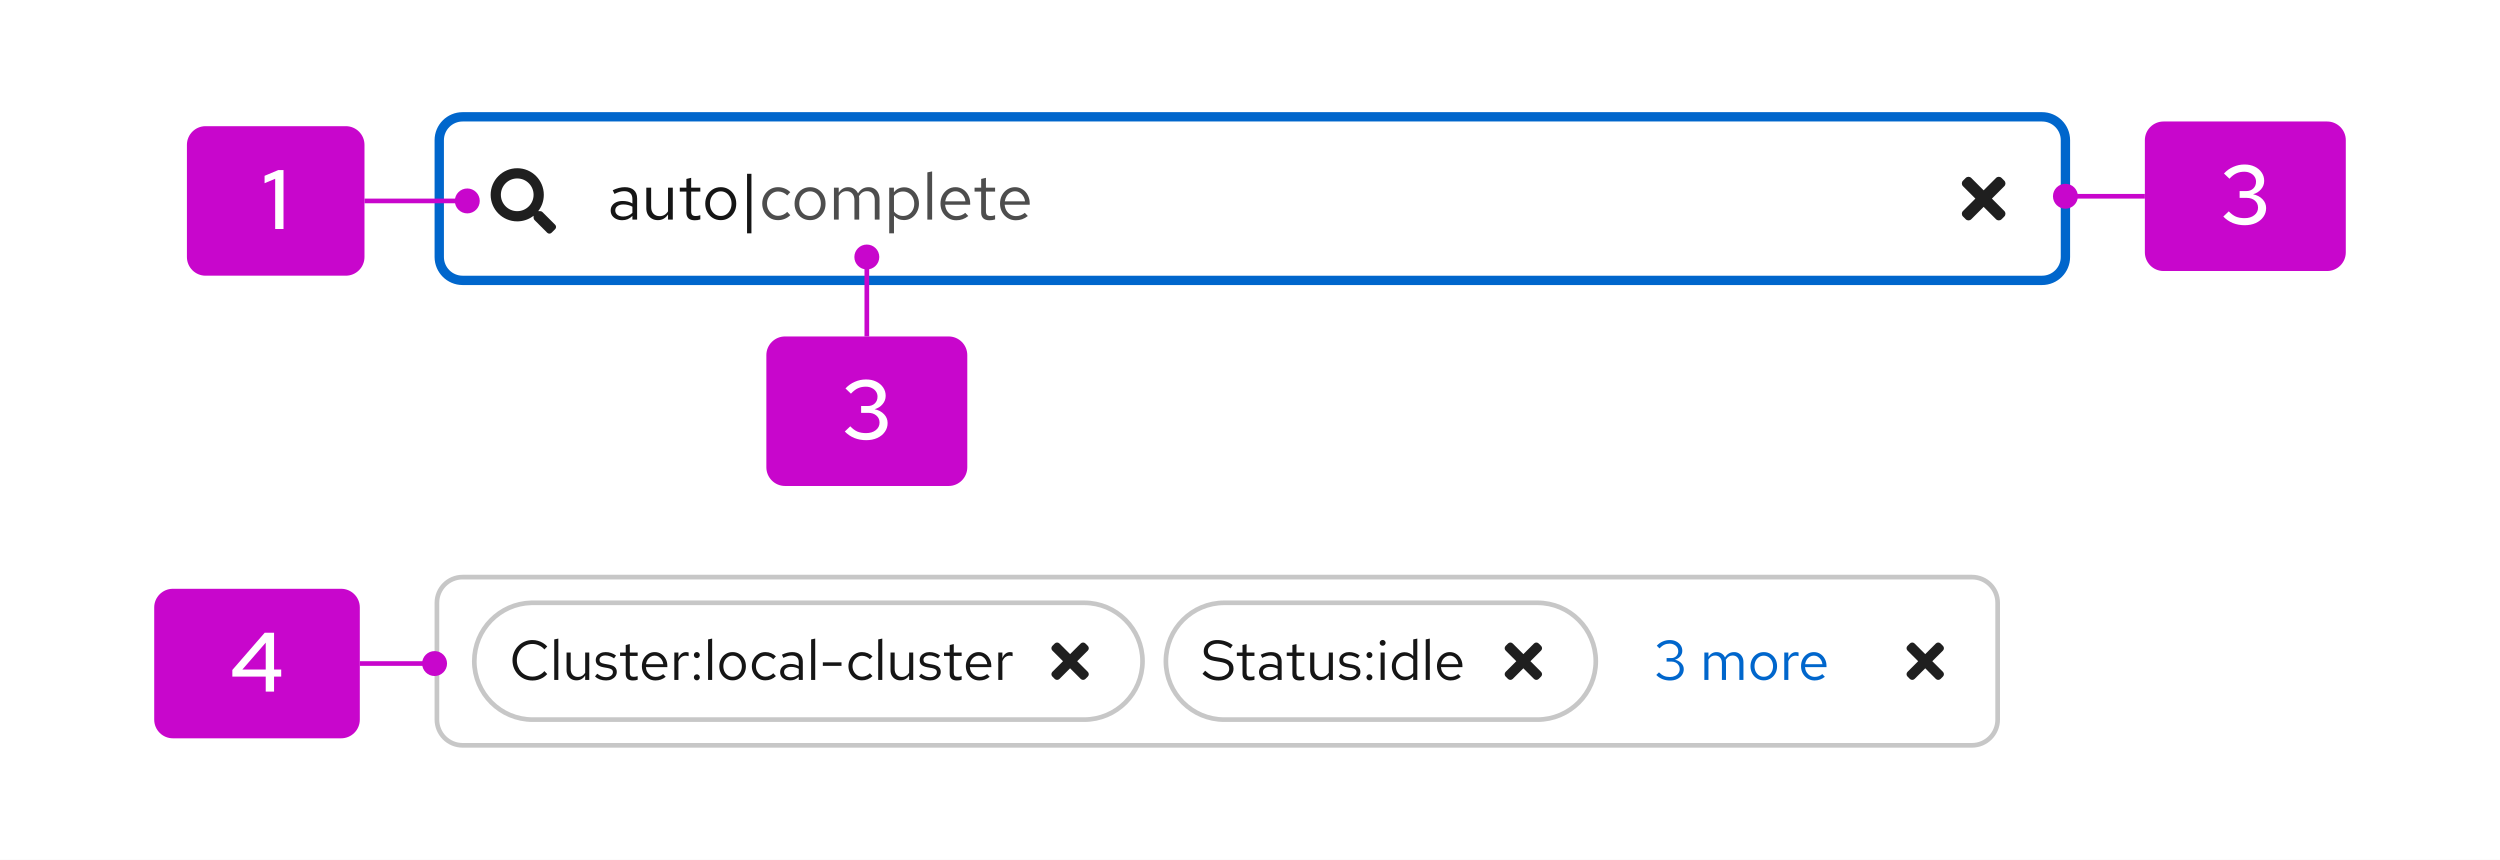
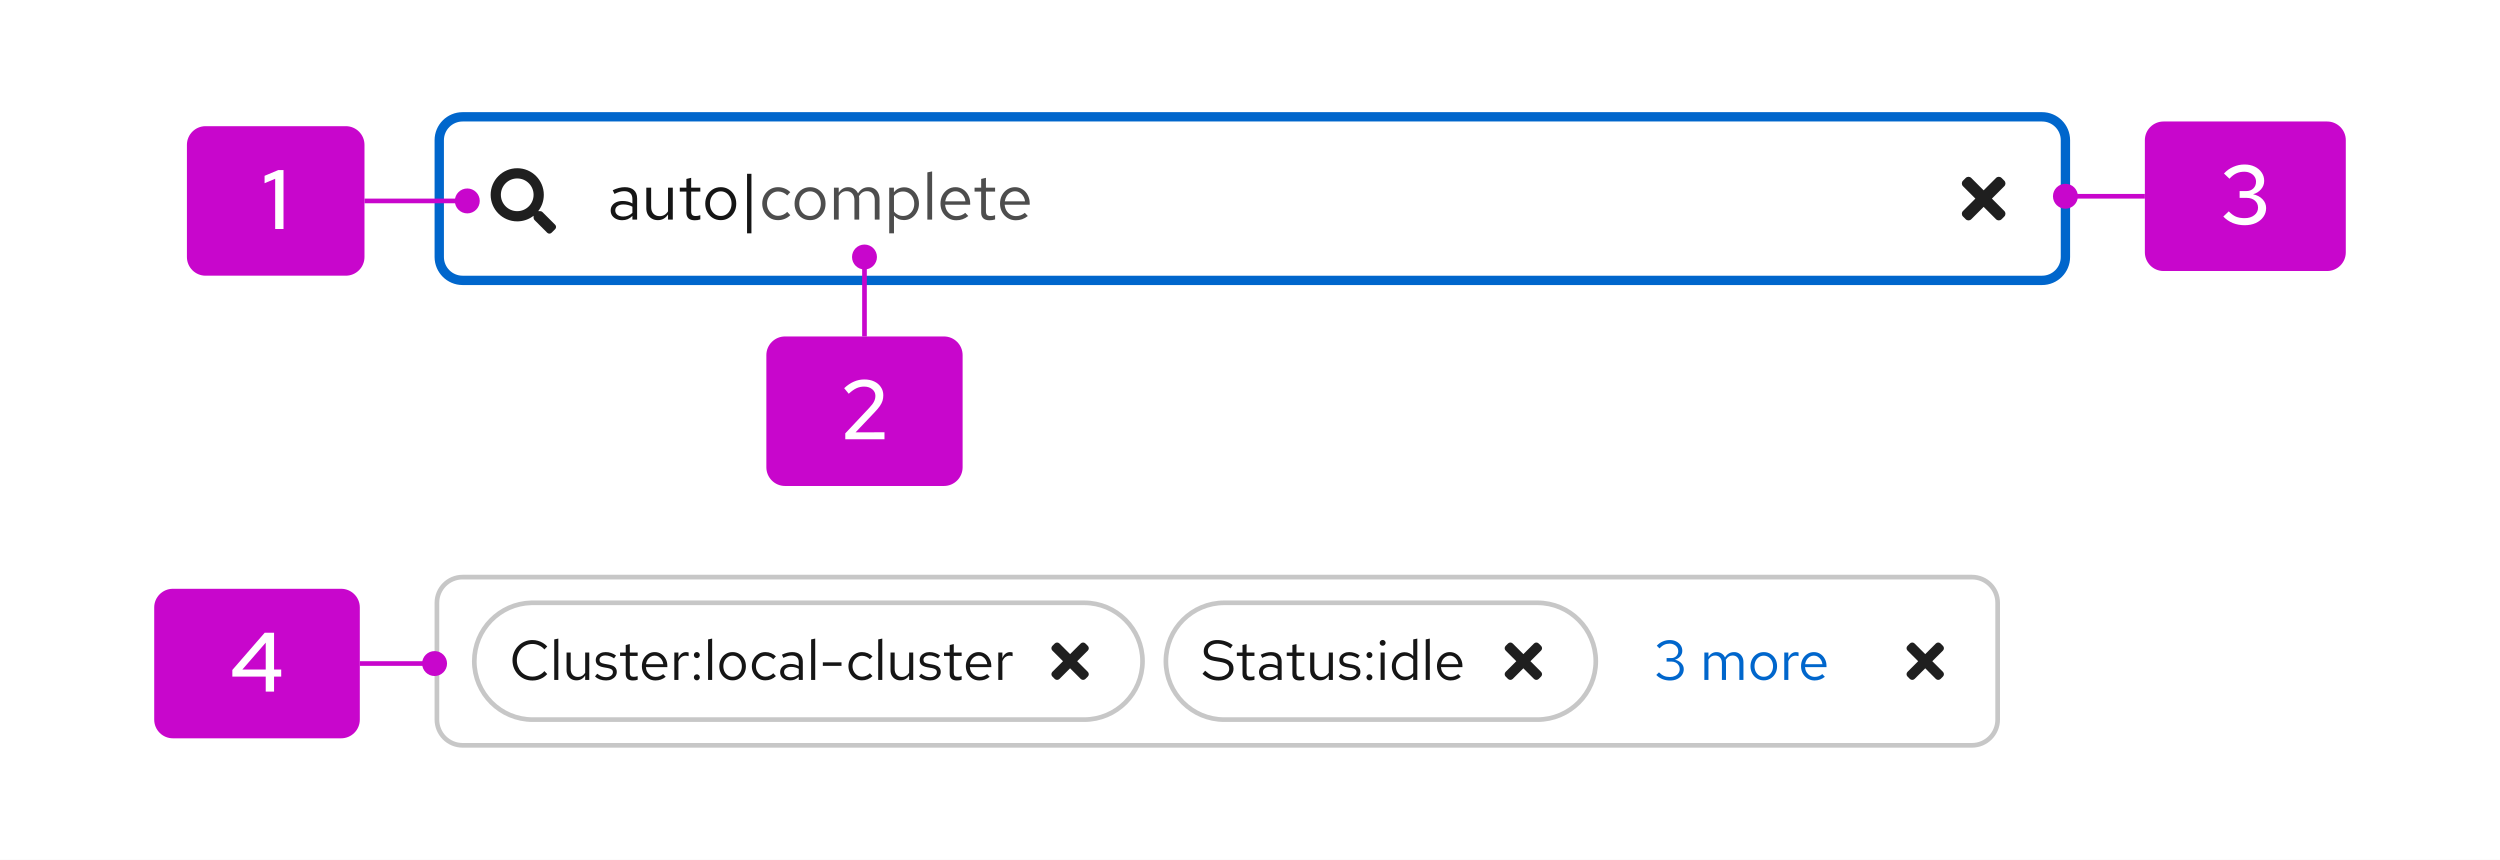
<svg xmlns="http://www.w3.org/2000/svg" width="535" height="184" viewBox="0 0 535 184" fill="none">
  <rect width="535" height="184" fill="white" />
  <path d="M99 123.5H422C425.038 123.5 427.5 125.962 427.5 129V154C427.5 157.038 425.038 159.5 422 159.5H99C95.962 159.5 93.5 157.038 93.5 154V129C93.5 125.962 95.962 123.5 99 123.5Z" stroke="#C7C7C7" />
  <path d="M114 129H232C238.904 129 244.5 134.596 244.5 141.5C244.5 148.404 238.904 154 232 154H114C107.096 154 101.5 148.404 101.5 141.5C101.5 134.704 106.923 129.175 113.678 129.004L114 129Z" stroke="#C7C7C7" />
  <path d="M113.944 145.632C113.344 145.632 112.784 145.524 112.264 145.308C111.752 145.084 111.3 144.776 110.908 144.384C110.516 143.984 110.212 143.524 109.996 143.004C109.78 142.476 109.672 141.908 109.672 141.3C109.672 140.692 109.78 140.128 109.996 139.608C110.212 139.08 110.516 138.62 110.908 138.228C111.3 137.828 111.752 137.52 112.264 137.304C112.784 137.08 113.344 136.968 113.944 136.968C114.36 136.968 114.756 137.024 115.132 137.136C115.516 137.24 115.876 137.396 116.212 137.604C116.548 137.804 116.848 138.052 117.112 138.348L116.5 138.984C116.188 138.608 115.804 138.32 115.348 138.12C114.9 137.912 114.432 137.808 113.944 137.808C113.472 137.808 113.032 137.896 112.624 138.072C112.216 138.248 111.86 138.496 111.556 138.816C111.26 139.136 111.028 139.508 110.86 139.932C110.692 140.348 110.608 140.804 110.608 141.3C110.608 141.788 110.692 142.244 110.86 142.668C111.028 143.092 111.26 143.464 111.556 143.784C111.86 144.104 112.216 144.352 112.624 144.528C113.032 144.704 113.472 144.792 113.944 144.792C114.432 144.792 114.9 144.688 115.348 144.48C115.804 144.272 116.188 143.984 116.5 143.616L117.112 144.252C116.848 144.548 116.548 144.8 116.212 145.008C115.876 145.208 115.516 145.364 115.132 145.476C114.756 145.58 114.36 145.632 113.944 145.632ZM118.607 145.5V136.836L119.483 136.656V145.5H118.607ZM123.367 145.596C122.951 145.596 122.583 145.504 122.263 145.32C121.943 145.136 121.691 144.88 121.507 144.552C121.331 144.224 121.243 143.848 121.243 143.424V139.644H122.131V143.172C122.131 143.692 122.271 144.104 122.551 144.408C122.831 144.712 123.211 144.864 123.691 144.864C124.019 144.864 124.311 144.788 124.567 144.636C124.831 144.484 125.051 144.264 125.227 143.976V139.644H126.103V145.5H125.227V144.552C125.003 144.896 124.735 145.156 124.423 145.332C124.119 145.508 123.767 145.596 123.367 145.596ZM129.712 145.62C129.232 145.62 128.788 145.548 128.38 145.404C127.972 145.252 127.624 145.036 127.336 144.756L127.804 144.18C128.156 144.436 128.48 144.624 128.776 144.744C129.072 144.856 129.376 144.912 129.688 144.912C130.112 144.912 130.464 144.812 130.744 144.612C131.024 144.412 131.164 144.156 131.164 143.844C131.164 143.604 131.08 143.416 130.912 143.28C130.752 143.144 130.484 143.04 130.108 142.968L129.148 142.8C128.58 142.696 128.16 142.52 127.888 142.272C127.624 142.024 127.492 141.688 127.492 141.264C127.492 140.928 127.58 140.632 127.756 140.376C127.94 140.12 128.192 139.92 128.512 139.776C128.832 139.624 129.196 139.548 129.604 139.548C130.004 139.548 130.384 139.608 130.744 139.728C131.104 139.84 131.468 140.024 131.836 140.28L131.404 140.892C131.1 140.676 130.796 140.52 130.492 140.424C130.188 140.32 129.88 140.268 129.568 140.268C129.184 140.268 128.876 140.352 128.644 140.52C128.412 140.688 128.296 140.916 128.296 141.204C128.296 141.444 128.368 141.628 128.512 141.756C128.664 141.884 128.928 141.98 129.304 142.044L130.288 142.224C130.88 142.328 131.312 142.508 131.584 142.764C131.856 143.02 131.992 143.364 131.992 143.796C131.992 144.14 131.892 144.452 131.692 144.732C131.492 145.004 131.22 145.22 130.876 145.38C130.532 145.54 130.144 145.62 129.712 145.62ZM135.441 145.62C134.937 145.62 134.553 145.5 134.289 145.26C134.033 145.012 133.905 144.656 133.905 144.192V140.364H132.693V139.644H133.905V138.036L134.781 137.832V139.644H136.461V140.364H134.781V143.964C134.781 144.276 134.845 144.5 134.973 144.636C135.109 144.772 135.329 144.84 135.633 144.84C135.785 144.84 135.921 144.828 136.041 144.804C136.161 144.78 136.301 144.74 136.461 144.684V145.464C136.301 145.52 136.133 145.56 135.957 145.584C135.781 145.608 135.609 145.62 135.441 145.62ZM140.267 145.62C139.723 145.62 139.231 145.488 138.791 145.224C138.351 144.952 138.003 144.588 137.747 144.132C137.491 143.668 137.363 143.148 137.363 142.572C137.363 141.996 137.483 141.48 137.723 141.024C137.971 140.568 138.303 140.208 138.719 139.944C139.135 139.68 139.599 139.548 140.111 139.548C140.631 139.548 141.091 139.68 141.491 139.944C141.899 140.2 142.219 140.552 142.451 141C142.691 141.44 142.811 141.94 142.811 142.5V142.764H138.215C138.247 143.164 138.355 143.524 138.539 143.844C138.731 144.156 138.979 144.404 139.283 144.588C139.595 144.764 139.935 144.852 140.303 144.852C140.607 144.852 140.899 144.8 141.179 144.696C141.467 144.584 141.711 144.436 141.911 144.252L142.463 144.84C142.127 145.104 141.779 145.3 141.419 145.428C141.059 145.556 140.675 145.62 140.267 145.62ZM138.239 142.14H141.947C141.907 141.788 141.799 141.476 141.623 141.204C141.455 140.924 141.239 140.704 140.975 140.544C140.719 140.384 140.431 140.304 140.111 140.304C139.791 140.304 139.499 140.384 139.235 140.544C138.971 140.696 138.751 140.912 138.575 141.192C138.407 141.464 138.295 141.78 138.239 142.14ZM144.306 145.5V139.644H145.182V140.844C145.334 140.436 145.55 140.12 145.83 139.896C146.118 139.664 146.446 139.548 146.814 139.548C146.918 139.548 147.014 139.556 147.102 139.572C147.19 139.58 147.278 139.6 147.366 139.632V140.424C147.27 140.392 147.166 140.368 147.054 140.352C146.95 140.328 146.85 140.316 146.754 140.316C146.394 140.316 146.078 140.42 145.806 140.628C145.542 140.836 145.334 141.128 145.182 141.504V145.5H144.306ZM149.125 145.596C148.949 145.596 148.797 145.532 148.669 145.404C148.549 145.276 148.489 145.124 148.489 144.948C148.489 144.764 148.549 144.612 148.669 144.492C148.797 144.364 148.949 144.3 149.125 144.3C149.301 144.3 149.449 144.364 149.569 144.492C149.697 144.612 149.761 144.764 149.761 144.948C149.761 145.124 149.697 145.276 149.569 145.404C149.449 145.532 149.301 145.596 149.125 145.596ZM149.125 140.832C148.949 140.832 148.797 140.768 148.669 140.64C148.549 140.512 148.489 140.36 148.489 140.184C148.489 140 148.549 139.848 148.669 139.728C148.797 139.6 148.949 139.536 149.125 139.536C149.301 139.536 149.449 139.6 149.569 139.728C149.697 139.848 149.761 140 149.761 140.184C149.761 140.36 149.697 140.512 149.569 140.64C149.449 140.768 149.301 140.832 149.125 140.832ZM151.525 145.5V136.836L152.401 136.656V145.5H151.525ZM156.789 145.596C156.245 145.596 155.757 145.464 155.325 145.2C154.893 144.936 154.553 144.576 154.305 144.12C154.057 143.664 153.933 143.148 153.933 142.572C153.933 141.996 154.057 141.48 154.305 141.024C154.553 140.568 154.893 140.208 155.325 139.944C155.757 139.68 156.245 139.548 156.789 139.548C157.325 139.548 157.805 139.68 158.229 139.944C158.661 140.208 159.001 140.568 159.249 141.024C159.497 141.48 159.621 141.996 159.621 142.572C159.621 143.148 159.497 143.664 159.249 144.12C159.001 144.576 158.661 144.936 158.229 145.2C157.805 145.464 157.325 145.596 156.789 145.596ZM156.777 144.828C157.161 144.828 157.501 144.732 157.797 144.54C158.093 144.34 158.325 144.068 158.493 143.724C158.669 143.38 158.757 142.996 158.757 142.572C158.757 142.14 158.669 141.756 158.493 141.42C158.325 141.076 158.093 140.808 157.797 140.616C157.501 140.416 157.161 140.316 156.777 140.316C156.393 140.316 156.053 140.416 155.757 140.616C155.461 140.808 155.225 141.076 155.049 141.42C154.881 141.756 154.797 142.14 154.797 142.572C154.797 142.996 154.881 143.38 155.049 143.724C155.225 144.068 155.461 144.34 155.757 144.54C156.053 144.732 156.393 144.828 156.777 144.828ZM163.786 145.596C163.242 145.596 162.75 145.464 162.31 145.2C161.878 144.928 161.534 144.564 161.278 144.108C161.022 143.644 160.894 143.132 160.894 142.572C160.894 142.004 161.022 141.492 161.278 141.036C161.534 140.58 161.878 140.22 162.31 139.956C162.75 139.684 163.242 139.548 163.786 139.548C164.218 139.548 164.63 139.628 165.022 139.788C165.414 139.948 165.754 140.172 166.042 140.46L165.478 141.072C165.27 140.84 165.018 140.66 164.722 140.532C164.426 140.404 164.126 140.34 163.822 140.34C163.438 140.34 163.09 140.44 162.778 140.64C162.474 140.84 162.23 141.108 162.046 141.444C161.862 141.78 161.77 142.156 161.77 142.572C161.77 142.988 161.862 143.364 162.046 143.7C162.23 144.036 162.474 144.304 162.778 144.504C163.09 144.704 163.438 144.804 163.822 144.804C164.126 144.804 164.426 144.74 164.722 144.612C165.018 144.476 165.27 144.296 165.478 144.072L166.042 144.684C165.754 144.972 165.414 145.196 165.022 145.356C164.63 145.516 164.218 145.596 163.786 145.596ZM169.075 145.608C168.659 145.608 168.291 145.532 167.971 145.38C167.651 145.228 167.399 145.02 167.215 144.756C167.039 144.484 166.951 144.172 166.951 143.82C166.951 143.468 167.043 143.164 167.227 142.908C167.411 142.644 167.667 142.44 167.995 142.296C168.323 142.152 168.707 142.08 169.147 142.08C169.483 142.08 169.799 142.116 170.095 142.188C170.399 142.26 170.679 142.376 170.935 142.536V141.732C170.935 141.252 170.807 140.892 170.551 140.652C170.295 140.404 169.919 140.28 169.423 140.28C169.151 140.28 168.871 140.32 168.583 140.4C168.303 140.48 167.991 140.608 167.647 140.784L167.323 140.112C168.107 139.736 168.843 139.548 169.531 139.548C170.259 139.548 170.819 139.728 171.211 140.088C171.603 140.44 171.799 140.948 171.799 141.612V145.5H170.935V144.816C170.679 145.08 170.395 145.28 170.083 145.416C169.771 145.544 169.435 145.608 169.075 145.608ZM167.791 143.796C167.791 144.14 167.923 144.416 168.187 144.624C168.459 144.832 168.815 144.936 169.255 144.936C169.583 144.936 169.883 144.88 170.155 144.768C170.435 144.656 170.695 144.488 170.935 144.264V143.136C170.687 142.992 170.431 142.888 170.167 142.824C169.903 142.752 169.607 142.716 169.279 142.716C168.831 142.716 168.471 142.816 168.199 143.016C167.927 143.208 167.791 143.468 167.791 143.796ZM173.58 145.5V136.836L174.456 136.656V145.5H173.58ZM176.084 142.5V141.744H180.08V142.5H176.084ZM184.458 145.596C183.914 145.596 183.422 145.464 182.982 145.2C182.55 144.928 182.206 144.564 181.95 144.108C181.694 143.644 181.566 143.132 181.566 142.572C181.566 142.004 181.694 141.492 181.95 141.036C182.206 140.58 182.55 140.22 182.982 139.956C183.422 139.684 183.914 139.548 184.458 139.548C184.89 139.548 185.302 139.628 185.694 139.788C186.086 139.948 186.426 140.172 186.714 140.46L186.15 141.072C185.942 140.84 185.69 140.66 185.394 140.532C185.098 140.404 184.798 140.34 184.494 140.34C184.11 140.34 183.762 140.44 183.45 140.64C183.146 140.84 182.902 141.108 182.718 141.444C182.534 141.78 182.442 142.156 182.442 142.572C182.442 142.988 182.534 143.364 182.718 143.7C182.902 144.036 183.146 144.304 183.45 144.504C183.762 144.704 184.11 144.804 184.494 144.804C184.798 144.804 185.098 144.74 185.394 144.612C185.69 144.476 185.942 144.296 186.15 144.072L186.714 144.684C186.426 144.972 186.086 145.196 185.694 145.356C185.302 145.516 184.89 145.596 184.458 145.596ZM187.935 145.5V136.836L188.811 136.656V145.5H187.935ZM192.695 145.596C192.279 145.596 191.911 145.504 191.591 145.32C191.271 145.136 191.019 144.88 190.835 144.552C190.659 144.224 190.571 143.848 190.571 143.424V139.644H191.459V143.172C191.459 143.692 191.599 144.104 191.879 144.408C192.159 144.712 192.539 144.864 193.019 144.864C193.347 144.864 193.639 144.788 193.895 144.636C194.159 144.484 194.379 144.264 194.555 143.976V139.644H195.431V145.5H194.555V144.552C194.331 144.896 194.063 145.156 193.751 145.332C193.447 145.508 193.095 145.596 192.695 145.596ZM199.04 145.62C198.56 145.62 198.116 145.548 197.708 145.404C197.3 145.252 196.952 145.036 196.664 144.756L197.132 144.18C197.484 144.436 197.808 144.624 198.104 144.744C198.4 144.856 198.704 144.912 199.016 144.912C199.44 144.912 199.792 144.812 200.072 144.612C200.352 144.412 200.492 144.156 200.492 143.844C200.492 143.604 200.408 143.416 200.24 143.28C200.08 143.144 199.812 143.04 199.436 142.968L198.476 142.8C197.908 142.696 197.488 142.52 197.216 142.272C196.952 142.024 196.82 141.688 196.82 141.264C196.82 140.928 196.908 140.632 197.084 140.376C197.268 140.12 197.52 139.92 197.84 139.776C198.16 139.624 198.524 139.548 198.932 139.548C199.332 139.548 199.712 139.608 200.072 139.728C200.432 139.84 200.796 140.024 201.164 140.28L200.732 140.892C200.428 140.676 200.124 140.52 199.82 140.424C199.516 140.32 199.208 140.268 198.896 140.268C198.512 140.268 198.204 140.352 197.972 140.52C197.74 140.688 197.624 140.916 197.624 141.204C197.624 141.444 197.696 141.628 197.84 141.756C197.992 141.884 198.256 141.98 198.632 142.044L199.616 142.224C200.208 142.328 200.64 142.508 200.912 142.764C201.184 143.02 201.32 143.364 201.32 143.796C201.32 144.14 201.22 144.452 201.02 144.732C200.82 145.004 200.548 145.22 200.204 145.38C199.86 145.54 199.472 145.62 199.04 145.62ZM204.769 145.62C204.265 145.62 203.881 145.5 203.617 145.26C203.361 145.012 203.233 144.656 203.233 144.192V140.364H202.021V139.644H203.233V138.036L204.109 137.832V139.644H205.789V140.364H204.109V143.964C204.109 144.276 204.173 144.5 204.301 144.636C204.437 144.772 204.657 144.84 204.961 144.84C205.113 144.84 205.249 144.828 205.369 144.804C205.489 144.78 205.629 144.74 205.789 144.684V145.464C205.629 145.52 205.461 145.56 205.285 145.584C205.109 145.608 204.937 145.62 204.769 145.62ZM209.595 145.62C209.051 145.62 208.559 145.488 208.119 145.224C207.679 144.952 207.331 144.588 207.075 144.132C206.819 143.668 206.691 143.148 206.691 142.572C206.691 141.996 206.811 141.48 207.051 141.024C207.299 140.568 207.631 140.208 208.047 139.944C208.463 139.68 208.927 139.548 209.439 139.548C209.959 139.548 210.419 139.68 210.819 139.944C211.227 140.2 211.547 140.552 211.779 141C212.019 141.44 212.139 141.94 212.139 142.5V142.764H207.543C207.575 143.164 207.683 143.524 207.867 143.844C208.059 144.156 208.307 144.404 208.611 144.588C208.923 144.764 209.263 144.852 209.631 144.852C209.935 144.852 210.227 144.8 210.507 144.696C210.795 144.584 211.039 144.436 211.239 144.252L211.791 144.84C211.455 145.104 211.107 145.3 210.747 145.428C210.387 145.556 210.003 145.62 209.595 145.62ZM207.567 142.14H211.275C211.235 141.788 211.127 141.476 210.951 141.204C210.783 140.924 210.567 140.704 210.303 140.544C210.047 140.384 209.759 140.304 209.439 140.304C209.119 140.304 208.827 140.384 208.563 140.544C208.299 140.696 208.079 140.912 207.903 141.192C207.735 141.464 207.623 141.78 207.567 142.14ZM213.634 145.5V139.644H214.51V140.844C214.662 140.436 214.878 140.12 215.158 139.896C215.446 139.664 215.774 139.548 216.142 139.548C216.246 139.548 216.342 139.556 216.43 139.572C216.518 139.58 216.606 139.6 216.694 139.632V140.424C216.598 140.392 216.494 140.368 216.382 140.352C216.278 140.328 216.178 140.316 216.082 140.316C215.722 140.316 215.406 140.42 215.134 140.628C214.87 140.836 214.662 141.128 214.51 141.504V145.5H213.634Z" fill="#151515" />
  <path fill-rule="evenodd" clip-rule="evenodd" d="M232.285 145.291L232.791 144.785C233.07 144.506 233.07 144.054 232.791 143.774L230.516 141.5L232.791 139.226C233.07 138.947 233.07 138.494 232.791 138.215L232.285 137.709C232.006 137.43 231.554 137.43 231.274 137.709L229 139.984L226.726 137.709C226.447 137.43 225.994 137.43 225.715 137.709L225.209 138.215C224.93 138.494 224.93 138.946 225.209 139.226L227.484 141.5L225.209 143.774C224.93 144.053 224.93 144.506 225.209 144.785L225.715 145.291C225.994 145.57 226.447 145.57 226.726 145.291L229 143.016L231.274 145.291C231.553 145.57 232.006 145.57 232.285 145.291Z" fill="#1F1F1F" />
  <path d="M262 129H329C335.904 129 341.5 134.596 341.5 141.5C341.5 148.404 335.904 154 329 154H262C255.096 154 249.5 148.404 249.5 141.5C249.5 134.596 255.096 129 262 129Z" stroke="#C7C7C7" />
  <path d="M260.78 145.632C260.124 145.632 259.516 145.516 258.956 145.284C258.396 145.044 257.856 144.684 257.336 144.204L257.9 143.532C258.404 144.004 258.876 144.34 259.316 144.54C259.764 144.74 260.26 144.84 260.804 144.84C261.236 144.84 261.62 144.768 261.956 144.624C262.3 144.472 262.568 144.268 262.76 144.012C262.952 143.756 263.048 143.464 263.048 143.136C263.048 142.712 262.908 142.392 262.628 142.176C262.348 141.952 261.864 141.78 261.176 141.66L259.82 141.432C259.052 141.296 258.488 141.064 258.128 140.736C257.776 140.4 257.6 139.952 257.6 139.392C257.6 138.92 257.72 138.504 257.96 138.144C258.208 137.776 258.548 137.488 258.98 137.28C259.412 137.072 259.912 136.968 260.48 136.968C261.104 136.968 261.684 137.056 262.22 137.232C262.756 137.4 263.284 137.668 263.804 138.036L263.324 138.756C262.892 138.428 262.436 138.18 261.956 138.012C261.476 137.836 260.988 137.748 260.492 137.748C260.1 137.748 259.752 137.816 259.448 137.952C259.152 138.088 258.916 138.272 258.74 138.504C258.572 138.736 258.488 139 258.488 139.296C258.488 139.664 258.612 139.952 258.86 140.16C259.108 140.368 259.512 140.516 260.072 140.604L261.416 140.832C262.312 140.992 262.96 141.252 263.36 141.612C263.768 141.964 263.972 142.456 263.972 143.088C263.972 143.576 263.832 144.012 263.552 144.396C263.28 144.78 262.904 145.084 262.424 145.308C261.944 145.524 261.396 145.632 260.78 145.632ZM267.433 145.62C266.929 145.62 266.545 145.5 266.281 145.26C266.025 145.012 265.897 144.656 265.897 144.192V140.364H264.685V139.644H265.897V138.036L266.773 137.832V139.644H268.453V140.364H266.773V143.964C266.773 144.276 266.837 144.5 266.965 144.636C267.101 144.772 267.321 144.84 267.625 144.84C267.777 144.84 267.913 144.828 268.033 144.804C268.153 144.78 268.293 144.74 268.453 144.684V145.464C268.293 145.52 268.125 145.56 267.949 145.584C267.773 145.608 267.601 145.62 267.433 145.62ZM271.548 145.608C271.132 145.608 270.764 145.532 270.444 145.38C270.124 145.228 269.872 145.02 269.688 144.756C269.512 144.484 269.424 144.172 269.424 143.82C269.424 143.468 269.516 143.164 269.7 142.908C269.884 142.644 270.14 142.44 270.468 142.296C270.796 142.152 271.18 142.08 271.62 142.08C271.956 142.08 272.272 142.116 272.568 142.188C272.872 142.26 273.152 142.376 273.408 142.536V141.732C273.408 141.252 273.28 140.892 273.024 140.652C272.768 140.404 272.392 140.28 271.896 140.28C271.624 140.28 271.344 140.32 271.056 140.4C270.776 140.48 270.464 140.608 270.12 140.784L269.796 140.112C270.58 139.736 271.316 139.548 272.004 139.548C272.732 139.548 273.292 139.728 273.684 140.088C274.076 140.44 274.272 140.948 274.272 141.612V145.5H273.408V144.816C273.152 145.08 272.868 145.28 272.556 145.416C272.244 145.544 271.908 145.608 271.548 145.608ZM270.264 143.796C270.264 144.14 270.396 144.416 270.66 144.624C270.932 144.832 271.288 144.936 271.728 144.936C272.056 144.936 272.356 144.88 272.628 144.768C272.908 144.656 273.168 144.488 273.408 144.264V143.136C273.16 142.992 272.904 142.888 272.64 142.824C272.376 142.752 272.08 142.716 271.752 142.716C271.304 142.716 270.944 142.816 270.672 143.016C270.4 143.208 270.264 143.468 270.264 143.796ZM278.109 145.62C277.605 145.62 277.221 145.5 276.957 145.26C276.701 145.012 276.573 144.656 276.573 144.192V140.364H275.361V139.644H276.573V138.036L277.449 137.832V139.644H279.129V140.364H277.449V143.964C277.449 144.276 277.513 144.5 277.641 144.636C277.777 144.772 277.997 144.84 278.301 144.84C278.453 144.84 278.589 144.828 278.709 144.804C278.829 144.78 278.969 144.74 279.129 144.684V145.464C278.969 145.52 278.801 145.56 278.625 145.584C278.449 145.608 278.277 145.62 278.109 145.62ZM282.5 145.596C282.084 145.596 281.716 145.504 281.396 145.32C281.076 145.136 280.824 144.88 280.64 144.552C280.464 144.224 280.376 143.848 280.376 143.424V139.644H281.264V143.172C281.264 143.692 281.404 144.104 281.684 144.408C281.964 144.712 282.344 144.864 282.824 144.864C283.152 144.864 283.444 144.788 283.7 144.636C283.964 144.484 284.184 144.264 284.36 143.976V139.644H285.236V145.5H284.36V144.552C284.136 144.896 283.868 145.156 283.556 145.332C283.252 145.508 282.9 145.596 282.5 145.596ZM288.845 145.62C288.365 145.62 287.921 145.548 287.513 145.404C287.105 145.252 286.757 145.036 286.469 144.756L286.937 144.18C287.289 144.436 287.613 144.624 287.909 144.744C288.205 144.856 288.509 144.912 288.821 144.912C289.245 144.912 289.597 144.812 289.877 144.612C290.157 144.412 290.297 144.156 290.297 143.844C290.297 143.604 290.213 143.416 290.045 143.28C289.885 143.144 289.617 143.04 289.241 142.968L288.281 142.8C287.713 142.696 287.293 142.52 287.021 142.272C286.757 142.024 286.625 141.688 286.625 141.264C286.625 140.928 286.713 140.632 286.889 140.376C287.073 140.12 287.325 139.92 287.645 139.776C287.965 139.624 288.329 139.548 288.737 139.548C289.137 139.548 289.517 139.608 289.877 139.728C290.237 139.84 290.601 140.024 290.969 140.28L290.537 140.892C290.233 140.676 289.929 140.52 289.625 140.424C289.321 140.32 289.013 140.268 288.701 140.268C288.317 140.268 288.009 140.352 287.777 140.52C287.545 140.688 287.429 140.916 287.429 141.204C287.429 141.444 287.501 141.628 287.645 141.756C287.797 141.884 288.061 141.98 288.437 142.044L289.421 142.224C290.013 142.328 290.445 142.508 290.717 142.764C290.989 143.02 291.125 143.364 291.125 143.796C291.125 144.14 291.025 144.452 290.825 144.732C290.625 145.004 290.353 145.22 290.009 145.38C289.665 145.54 289.277 145.62 288.845 145.62ZM293.059 145.596C292.883 145.596 292.731 145.532 292.603 145.404C292.483 145.276 292.423 145.124 292.423 144.948C292.423 144.764 292.483 144.612 292.603 144.492C292.731 144.364 292.883 144.3 293.059 144.3C293.235 144.3 293.383 144.364 293.503 144.492C293.631 144.612 293.695 144.764 293.695 144.948C293.695 145.124 293.631 145.276 293.503 145.404C293.383 145.532 293.235 145.596 293.059 145.596ZM293.059 140.832C292.883 140.832 292.731 140.768 292.603 140.64C292.483 140.512 292.423 140.36 292.423 140.184C292.423 140 292.483 139.848 292.603 139.728C292.731 139.6 292.883 139.536 293.059 139.536C293.235 139.536 293.383 139.6 293.503 139.728C293.631 139.848 293.695 140 293.695 140.184C293.695 140.36 293.631 140.512 293.503 140.64C293.383 140.768 293.235 140.832 293.059 140.832ZM295.447 145.5V139.644H296.323V145.5H295.447ZM295.891 138.192C295.715 138.192 295.563 138.132 295.435 138.012C295.315 137.884 295.255 137.736 295.255 137.568C295.255 137.4 295.315 137.256 295.435 137.136C295.563 137.008 295.715 136.944 295.891 136.944C296.067 136.944 296.215 137.008 296.335 137.136C296.463 137.256 296.527 137.4 296.527 137.568C296.527 137.736 296.463 137.884 296.335 138.012C296.215 138.132 296.067 138.192 295.891 138.192ZM300.555 145.584C300.051 145.584 299.595 145.452 299.187 145.188C298.779 144.916 298.455 144.556 298.215 144.108C297.975 143.652 297.855 143.144 297.855 142.584C297.855 142.016 297.975 141.508 298.215 141.06C298.463 140.604 298.795 140.244 299.211 139.98C299.627 139.708 300.091 139.572 300.603 139.572C300.963 139.572 301.299 139.644 301.611 139.788C301.923 139.924 302.195 140.124 302.427 140.388V136.836L303.303 136.656V145.5H302.427V144.72C302.203 145 301.931 145.216 301.611 145.368C301.291 145.512 300.939 145.584 300.555 145.584ZM300.771 144.816C301.115 144.816 301.431 144.748 301.719 144.612C302.007 144.476 302.243 144.284 302.427 144.036V141.132C302.235 140.884 301.991 140.692 301.695 140.556C301.407 140.412 301.099 140.34 300.771 140.34C300.379 140.34 300.027 140.436 299.715 140.628C299.411 140.82 299.167 141.084 298.983 141.42C298.807 141.756 298.719 142.14 298.719 142.572C298.719 142.996 298.807 143.38 298.983 143.724C299.167 144.06 299.411 144.328 299.715 144.528C300.027 144.72 300.379 144.816 300.771 144.816ZM305.103 145.5V136.836L305.979 136.656V145.5H305.103ZM310.415 145.62C309.871 145.62 309.379 145.488 308.939 145.224C308.499 144.952 308.151 144.588 307.895 144.132C307.639 143.668 307.511 143.148 307.511 142.572C307.511 141.996 307.631 141.48 307.871 141.024C308.119 140.568 308.451 140.208 308.867 139.944C309.283 139.68 309.747 139.548 310.259 139.548C310.779 139.548 311.239 139.68 311.639 139.944C312.047 140.2 312.367 140.552 312.599 141C312.839 141.44 312.959 141.94 312.959 142.5V142.764H308.363C308.395 143.164 308.503 143.524 308.687 143.844C308.879 144.156 309.127 144.404 309.431 144.588C309.743 144.764 310.083 144.852 310.451 144.852C310.755 144.852 311.047 144.8 311.327 144.696C311.615 144.584 311.859 144.436 312.059 144.252L312.611 144.84C312.275 145.104 311.927 145.3 311.567 145.428C311.207 145.556 310.823 145.62 310.415 145.62ZM308.387 142.14H312.095C312.055 141.788 311.947 141.476 311.771 141.204C311.603 140.924 311.387 140.704 311.123 140.544C310.867 140.384 310.579 140.304 310.259 140.304C309.939 140.304 309.647 140.384 309.383 140.544C309.119 140.696 308.899 140.912 308.723 141.192C308.555 141.464 308.443 141.78 308.387 142.14Z" fill="#151515" />
  <path fill-rule="evenodd" clip-rule="evenodd" d="M329.285 145.291L329.791 144.785C330.07 144.506 330.07 144.054 329.791 143.774L327.516 141.5L329.791 139.226C330.07 138.947 330.07 138.494 329.791 138.215L329.285 137.709C329.006 137.43 328.554 137.43 328.274 137.709L326 139.984L323.726 137.709C323.447 137.43 322.994 137.43 322.715 137.709L322.209 138.215C321.93 138.494 321.93 138.946 322.209 139.226L324.484 141.5L322.209 143.774C321.93 144.053 321.93 144.506 322.209 144.785L322.715 145.291C322.994 145.57 323.447 145.57 323.726 145.291L326 143.016L328.274 145.291C328.553 145.57 329.006 145.57 329.285 145.291Z" fill="#1F1F1F" />
  <path d="M357.384 145.632C356.808 145.632 356.268 145.532 355.764 145.332C355.268 145.132 354.828 144.836 354.444 144.444L355.02 143.88C355.372 144.232 355.732 144.488 356.1 144.648C356.476 144.8 356.9 144.876 357.372 144.876C357.78 144.876 358.14 144.804 358.452 144.66C358.772 144.516 359.02 144.316 359.196 144.06C359.372 143.804 359.46 143.512 359.46 143.184C359.46 142.872 359.38 142.596 359.22 142.356C359.068 142.108 358.856 141.916 358.584 141.78C358.312 141.644 358 141.576 357.648 141.576H356.652V140.832H357.612C358.068 140.832 358.436 140.692 358.716 140.412C359.004 140.132 359.148 139.768 359.148 139.32C359.148 139.024 359.068 138.756 358.908 138.516C358.748 138.276 358.528 138.088 358.248 137.952C357.976 137.808 357.668 137.736 357.324 137.736C356.892 137.736 356.504 137.816 356.16 137.976C355.824 138.128 355.48 138.388 355.128 138.756L354.552 138.18C354.928 137.78 355.352 137.48 355.824 137.28C356.296 137.072 356.8 136.968 357.336 136.968C357.848 136.968 358.304 137.068 358.704 137.268C359.112 137.468 359.432 137.744 359.664 138.096C359.896 138.44 360.012 138.832 360.012 139.272C360.012 139.712 359.868 140.108 359.58 140.46C359.292 140.804 358.912 141.044 358.44 141.18C359.008 141.308 359.464 141.556 359.808 141.924C360.152 142.292 360.324 142.72 360.324 143.208C360.324 143.672 360.196 144.088 359.94 144.456C359.692 144.824 359.344 145.112 358.896 145.32C358.456 145.528 357.952 145.632 357.384 145.632ZM364.732 145.5V139.644H365.608V140.556C365.832 140.22 366.088 139.968 366.376 139.8C366.664 139.632 366.988 139.548 367.348 139.548C367.764 139.548 368.128 139.652 368.44 139.86C368.752 140.06 368.988 140.336 369.148 140.688C369.38 140.312 369.656 140.028 369.976 139.836C370.304 139.644 370.68 139.548 371.104 139.548C371.496 139.548 371.84 139.64 372.136 139.824C372.44 140.008 372.676 140.264 372.844 140.592C373.012 140.912 373.096 141.288 373.096 141.72V145.5H372.22V141.936C372.22 141.424 372.092 141.02 371.836 140.724C371.58 140.428 371.228 140.28 370.78 140.28C370.476 140.28 370.2 140.356 369.952 140.508C369.712 140.66 369.5 140.892 369.316 141.204C369.332 141.284 369.344 141.368 369.352 141.456C369.36 141.544 369.364 141.632 369.364 141.72V145.5H368.488V141.936C368.488 141.424 368.356 141.02 368.092 140.724C367.836 140.428 367.484 140.28 367.036 140.28C366.436 140.28 365.96 140.568 365.608 141.144V145.5H364.732ZM377.461 145.596C376.917 145.596 376.429 145.464 375.997 145.2C375.565 144.936 375.225 144.576 374.977 144.12C374.729 143.664 374.605 143.148 374.605 142.572C374.605 141.996 374.729 141.48 374.977 141.024C375.225 140.568 375.565 140.208 375.997 139.944C376.429 139.68 376.917 139.548 377.461 139.548C377.997 139.548 378.477 139.68 378.901 139.944C379.333 140.208 379.673 140.568 379.921 141.024C380.169 141.48 380.293 141.996 380.293 142.572C380.293 143.148 380.169 143.664 379.921 144.12C379.673 144.576 379.333 144.936 378.901 145.2C378.477 145.464 377.997 145.596 377.461 145.596ZM377.449 144.828C377.833 144.828 378.173 144.732 378.469 144.54C378.765 144.34 378.997 144.068 379.165 143.724C379.341 143.38 379.429 142.996 379.429 142.572C379.429 142.14 379.341 141.756 379.165 141.42C378.997 141.076 378.765 140.808 378.469 140.616C378.173 140.416 377.833 140.316 377.449 140.316C377.065 140.316 376.725 140.416 376.429 140.616C376.133 140.808 375.897 141.076 375.721 141.42C375.553 141.756 375.469 142.14 375.469 142.572C375.469 142.996 375.553 143.38 375.721 143.724C375.897 144.068 376.133 144.34 376.429 144.54C376.725 144.732 377.065 144.828 377.449 144.828ZM381.83 145.5V139.644H382.706V140.844C382.858 140.436 383.074 140.12 383.354 139.896C383.642 139.664 383.97 139.548 384.338 139.548C384.442 139.548 384.538 139.556 384.626 139.572C384.714 139.58 384.802 139.6 384.89 139.632V140.424C384.794 140.392 384.69 140.368 384.578 140.352C384.474 140.328 384.374 140.316 384.278 140.316C383.918 140.316 383.602 140.42 383.33 140.628C383.066 140.836 382.858 141.128 382.706 141.504V145.5H381.83ZM388.325 145.62C387.781 145.62 387.289 145.488 386.849 145.224C386.409 144.952 386.061 144.588 385.805 144.132C385.549 143.668 385.421 143.148 385.421 142.572C385.421 141.996 385.541 141.48 385.781 141.024C386.029 140.568 386.361 140.208 386.777 139.944C387.193 139.68 387.657 139.548 388.169 139.548C388.689 139.548 389.149 139.68 389.549 139.944C389.957 140.2 390.277 140.552 390.509 141C390.749 141.44 390.869 141.94 390.869 142.5V142.764H386.273C386.305 143.164 386.413 143.524 386.597 143.844C386.789 144.156 387.037 144.404 387.341 144.588C387.653 144.764 387.993 144.852 388.361 144.852C388.665 144.852 388.957 144.8 389.237 144.696C389.525 144.584 389.769 144.436 389.969 144.252L390.521 144.84C390.185 145.104 389.837 145.3 389.477 145.428C389.117 145.556 388.733 145.62 388.325 145.62ZM386.297 142.14H390.005C389.965 141.788 389.857 141.476 389.681 141.204C389.513 140.924 389.297 140.704 389.033 140.544C388.777 140.384 388.489 140.304 388.169 140.304C387.849 140.304 387.557 140.384 387.293 140.544C387.029 140.696 386.809 140.912 386.633 141.192C386.465 141.464 386.353 141.78 386.297 142.14Z" fill="#0066CC" />
  <path fill-rule="evenodd" clip-rule="evenodd" d="M415.285 145.291L415.791 144.785C416.07 144.506 416.07 144.054 415.791 143.774L413.516 141.5L415.791 139.226C416.07 138.947 416.07 138.494 415.791 138.215L415.285 137.709C415.006 137.43 414.554 137.43 414.274 137.709L412 139.984L409.726 137.709C409.447 137.43 408.994 137.43 408.715 137.709L408.209 138.215C407.93 138.494 407.93 138.946 408.209 139.226L410.484 141.5L408.209 143.774C407.93 144.053 407.93 144.506 408.209 144.785L408.715 145.291C408.994 145.57 409.447 145.57 409.726 145.291L412 143.016L414.274 145.291C414.553 145.57 415.006 145.57 415.285 145.291Z" fill="#1F1F1F" />
  <path d="M99 25H437C439.761 25 442 27.239 442 30V55C442 57.761 439.761 60 437 60H99C96.239 60 94 57.761 94 55V30C94 27.239 96.239 25 99 25Z" fill="white" />
  <path d="M99 25H437C439.761 25 442 27.239 442 30V55C442 57.761 439.761 60 437 60H99C96.239 60 94 57.761 94 55V30C94 27.239 96.239 25 99 25Z" stroke="#0066CC" stroke-width="2" />
  <path fill-rule="evenodd" clip-rule="evenodd" d="M118.032 49.809L118.806 49.035C119.063 48.778 119.063 48.362 118.809 48.105L116.082 45.379C115.959 45.256 115.793 45.188 115.618 45.188H115.172C115.927 44.222 116.375 43.008 116.375 41.688C116.375 38.546 113.829 36 110.687 36C107.546 36 105 38.546 105 41.688C105 44.829 107.546 47.375 110.687 47.375C112.008 47.375 113.222 46.926 114.187 46.172V46.617C114.187 46.793 114.256 46.959 114.379 47.082L117.105 49.809C117.362 50.066 117.778 50.066 118.032 49.809ZM110.687 45.188C108.754 45.188 107.187 43.623 107.187 41.688C107.187 39.754 108.752 38.188 110.687 38.188C112.621 38.188 114.187 39.752 114.187 41.688C114.187 43.621 112.623 45.188 110.687 45.188Z" fill="#1F1F1F" />
  <path d="M133.164 47.126C132.679 47.126 132.249 47.037 131.876 46.86C131.503 46.683 131.209 46.44 130.994 46.132C130.789 45.815 130.686 45.451 130.686 45.04C130.686 44.629 130.793 44.275 131.008 43.976C131.223 43.668 131.521 43.43 131.904 43.262C132.287 43.094 132.735 43.01 133.248 43.01C133.64 43.01 134.009 43.052 134.354 43.136C134.709 43.22 135.035 43.355 135.334 43.542V42.604C135.334 42.044 135.185 41.624 134.886 41.344C134.587 41.055 134.149 40.91 133.57 40.91C133.253 40.91 132.926 40.957 132.59 41.05C132.263 41.143 131.899 41.293 131.498 41.498L131.12 40.714C132.035 40.275 132.893 40.056 133.696 40.056C134.545 40.056 135.199 40.266 135.656 40.686C136.113 41.097 136.342 41.689 136.342 42.464V47H135.334V46.202C135.035 46.51 134.704 46.743 134.34 46.902C133.976 47.051 133.584 47.126 133.164 47.126ZM131.666 45.012C131.666 45.413 131.82 45.735 132.128 45.978C132.445 46.221 132.861 46.342 133.374 46.342C133.757 46.342 134.107 46.277 134.424 46.146C134.751 46.015 135.054 45.819 135.334 45.558V44.242C135.045 44.074 134.746 43.953 134.438 43.878C134.13 43.794 133.785 43.752 133.402 43.752C132.879 43.752 132.459 43.869 132.142 44.102C131.825 44.326 131.666 44.629 131.666 45.012ZM140.787 47.112C140.301 47.112 139.872 47.005 139.499 46.79C139.125 46.575 138.831 46.277 138.617 45.894C138.411 45.511 138.309 45.073 138.309 44.578V40.168H139.345V44.284C139.345 44.891 139.508 45.371 139.835 45.726C140.161 46.081 140.605 46.258 141.165 46.258C141.547 46.258 141.888 46.169 142.187 45.992C142.495 45.815 142.751 45.558 142.957 45.222V40.168H143.979V47H142.957V45.894C142.695 46.295 142.383 46.599 142.019 46.804C141.664 47.009 141.253 47.112 140.787 47.112ZM148.679 47.14C148.091 47.14 147.643 47 147.335 46.72C147.037 46.431 146.887 46.015 146.887 45.474V41.008H145.473V40.168H146.887V38.292L147.909 38.054V40.168H149.869V41.008H147.909V45.208C147.909 45.572 147.984 45.833 148.133 45.992C148.292 46.151 148.549 46.23 148.903 46.23C149.081 46.23 149.239 46.216 149.379 46.188C149.519 46.16 149.683 46.113 149.869 46.048V46.958C149.683 47.023 149.487 47.07 149.281 47.098C149.076 47.126 148.875 47.14 148.679 47.14ZM154.254 47.112C153.619 47.112 153.05 46.958 152.546 46.65C152.042 46.342 151.645 45.922 151.356 45.39C151.066 44.858 150.922 44.256 150.922 43.584C150.922 42.912 151.066 42.31 151.356 41.778C151.645 41.246 152.042 40.826 152.546 40.518C153.05 40.21 153.619 40.056 154.254 40.056C154.879 40.056 155.439 40.21 155.934 40.518C156.438 40.826 156.834 41.246 157.124 41.778C157.413 42.31 157.558 42.912 157.558 43.584C157.558 44.256 157.413 44.858 157.124 45.39C156.834 45.922 156.438 46.342 155.934 46.65C155.439 46.958 154.879 47.112 154.254 47.112ZM154.24 46.216C154.688 46.216 155.084 46.104 155.43 45.88C155.775 45.647 156.046 45.329 156.242 44.928C156.447 44.527 156.55 44.079 156.55 43.584C156.55 43.08 156.447 42.632 156.242 42.24C156.046 41.839 155.775 41.526 155.43 41.302C155.084 41.069 154.688 40.952 154.24 40.952C153.792 40.952 153.395 41.069 153.05 41.302C152.704 41.526 152.429 41.839 152.224 42.24C152.028 42.632 151.93 43.08 151.93 43.584C151.93 44.079 152.028 44.527 152.224 44.928C152.429 45.329 152.704 45.647 153.05 45.88C153.395 46.104 153.792 46.216 154.24 46.216ZM159.869 49.926V37.2H160.807V49.926H159.869Z" fill="#151515" />
  <path d="M166.491 47.112C165.856 47.112 165.282 46.958 164.769 46.65C164.265 46.333 163.864 45.908 163.565 45.376C163.266 44.835 163.117 44.237 163.117 43.584C163.117 42.921 163.266 42.324 163.565 41.792C163.864 41.26 164.265 40.84 164.769 40.532C165.282 40.215 165.856 40.056 166.491 40.056C166.995 40.056 167.476 40.149 167.933 40.336C168.39 40.523 168.787 40.784 169.123 41.12L168.465 41.834C168.222 41.563 167.928 41.353 167.583 41.204C167.238 41.055 166.888 40.98 166.533 40.98C166.085 40.98 165.679 41.097 165.315 41.33C164.96 41.563 164.676 41.876 164.461 42.268C164.246 42.66 164.139 43.099 164.139 43.584C164.139 44.069 164.246 44.508 164.461 44.9C164.676 45.292 164.96 45.605 165.315 45.838C165.679 46.071 166.085 46.188 166.533 46.188C166.888 46.188 167.238 46.113 167.583 45.964C167.928 45.805 168.222 45.595 168.465 45.334L169.123 46.048C168.787 46.384 168.39 46.645 167.933 46.832C167.476 47.019 166.995 47.112 166.491 47.112ZM173.367 47.112C172.732 47.112 172.163 46.958 171.659 46.65C171.155 46.342 170.758 45.922 170.469 45.39C170.18 44.858 170.035 44.256 170.035 43.584C170.035 42.912 170.18 42.31 170.469 41.778C170.758 41.246 171.155 40.826 171.659 40.518C172.163 40.21 172.732 40.056 173.367 40.056C173.992 40.056 174.552 40.21 175.047 40.518C175.551 40.826 175.948 41.246 176.237 41.778C176.526 42.31 176.671 42.912 176.671 43.584C176.671 44.256 176.526 44.858 176.237 45.39C175.948 45.922 175.551 46.342 175.047 46.65C174.552 46.958 173.992 47.112 173.367 47.112ZM173.353 46.216C173.801 46.216 174.198 46.104 174.543 45.88C174.888 45.647 175.159 45.329 175.355 44.928C175.56 44.527 175.663 44.079 175.663 43.584C175.663 43.08 175.56 42.632 175.355 42.24C175.159 41.839 174.888 41.526 174.543 41.302C174.198 41.069 173.801 40.952 173.353 40.952C172.905 40.952 172.508 41.069 172.163 41.302C171.818 41.526 171.542 41.839 171.337 42.24C171.141 42.632 171.043 43.08 171.043 43.584C171.043 44.079 171.141 44.527 171.337 44.928C171.542 45.329 171.818 45.647 172.163 45.88C172.508 46.104 172.905 46.216 173.353 46.216ZM178.464 47V40.168H179.486V41.232C179.747 40.84 180.046 40.546 180.382 40.35C180.718 40.154 181.096 40.056 181.516 40.056C182.001 40.056 182.426 40.177 182.79 40.42C183.154 40.653 183.429 40.975 183.616 41.386C183.887 40.947 184.209 40.616 184.582 40.392C184.965 40.168 185.403 40.056 185.898 40.056C186.355 40.056 186.757 40.163 187.102 40.378C187.457 40.593 187.732 40.891 187.928 41.274C188.124 41.647 188.222 42.086 188.222 42.59V47H187.2V42.842C187.2 42.245 187.051 41.773 186.752 41.428C186.453 41.083 186.043 40.91 185.52 40.91C185.165 40.91 184.843 40.999 184.554 41.176C184.274 41.353 184.027 41.624 183.812 41.988C183.831 42.081 183.845 42.179 183.854 42.282C183.863 42.385 183.868 42.487 183.868 42.59V47H182.846V42.842C182.846 42.245 182.692 41.773 182.384 41.428C182.085 41.083 181.675 40.91 181.152 40.91C180.452 40.91 179.897 41.246 179.486 41.918V47H178.464ZM190.29 49.926V40.168H191.298V41.148C191.56 40.803 191.877 40.541 192.25 40.364C192.633 40.177 193.053 40.084 193.51 40.084C194.108 40.084 194.64 40.243 195.106 40.56C195.582 40.868 195.96 41.288 196.24 41.82C196.52 42.343 196.66 42.931 196.66 43.584C196.66 44.237 196.516 44.83 196.226 45.362C195.946 45.894 195.564 46.319 195.078 46.636C194.602 46.944 194.061 47.098 193.454 47.098C193.025 47.098 192.628 47.019 192.264 46.86C191.9 46.692 191.583 46.454 191.312 46.146V49.926H190.29ZM193.258 46.216C193.716 46.216 194.122 46.104 194.476 45.88C194.84 45.647 195.125 45.334 195.33 44.942C195.545 44.541 195.652 44.093 195.652 43.598C195.652 43.094 195.545 42.646 195.33 42.254C195.125 41.862 194.84 41.554 194.476 41.33C194.122 41.097 193.716 40.98 193.258 40.98C192.857 40.98 192.484 41.064 192.138 41.232C191.802 41.391 191.527 41.619 191.312 41.918V45.264C191.536 45.563 191.816 45.796 192.152 45.964C192.498 46.132 192.866 46.216 193.258 46.216ZM198.452 47V36.892L199.474 36.682V47H198.452ZM204.65 47.14C204.015 47.14 203.441 46.986 202.928 46.678C202.414 46.361 202.008 45.936 201.71 45.404C201.411 44.863 201.262 44.256 201.262 43.584C201.262 42.912 201.402 42.31 201.682 41.778C201.971 41.246 202.358 40.826 202.844 40.518C203.329 40.21 203.87 40.056 204.468 40.056C205.074 40.056 205.611 40.21 206.078 40.518C206.554 40.817 206.927 41.227 207.198 41.75C207.478 42.263 207.618 42.847 207.618 43.5V43.808H202.256C202.293 44.275 202.419 44.695 202.634 45.068C202.858 45.432 203.147 45.721 203.502 45.936C203.866 46.141 204.262 46.244 204.692 46.244C205.046 46.244 205.387 46.183 205.714 46.062C206.05 45.931 206.334 45.759 206.568 45.544L207.212 46.23C206.82 46.538 206.414 46.767 205.994 46.916C205.574 47.065 205.126 47.14 204.65 47.14ZM202.284 43.08H206.61C206.563 42.669 206.437 42.305 206.232 41.988C206.036 41.661 205.784 41.405 205.476 41.218C205.177 41.031 204.841 40.938 204.468 40.938C204.094 40.938 203.754 41.031 203.446 41.218C203.138 41.395 202.881 41.647 202.676 41.974C202.48 42.291 202.349 42.66 202.284 43.08ZM211.761 47.14C211.173 47.14 210.725 47 210.417 46.72C210.119 46.431 209.969 46.015 209.969 45.474V41.008H208.555V40.168H209.969V38.292L210.991 38.054V40.168H212.951V41.008H210.991V45.208C210.991 45.572 211.066 45.833 211.215 45.992C211.374 46.151 211.631 46.23 211.985 46.23C212.163 46.23 212.321 46.216 212.461 46.188C212.601 46.16 212.765 46.113 212.951 46.048V46.958C212.765 47.023 212.569 47.07 212.363 47.098C212.158 47.126 211.957 47.14 211.761 47.14ZM217.392 47.14C216.757 47.14 216.183 46.986 215.67 46.678C215.156 46.361 214.75 45.936 214.452 45.404C214.153 44.863 214.004 44.256 214.004 43.584C214.004 42.912 214.144 42.31 214.424 41.778C214.713 41.246 215.1 40.826 215.586 40.518C216.071 40.21 216.612 40.056 217.21 40.056C217.816 40.056 218.353 40.21 218.82 40.518C219.296 40.817 219.669 41.227 219.94 41.75C220.22 42.263 220.36 42.847 220.36 43.5V43.808H214.998C215.035 44.275 215.161 44.695 215.376 45.068C215.6 45.432 215.889 45.721 216.244 45.936C216.608 46.141 217.004 46.244 217.434 46.244C217.788 46.244 218.129 46.183 218.456 46.062C218.792 45.931 219.076 45.759 219.31 45.544L219.954 46.23C219.562 46.538 219.156 46.767 218.736 46.916C218.316 47.065 217.868 47.14 217.392 47.14ZM215.026 43.08H219.352C219.305 42.669 219.179 42.305 218.974 41.988C218.778 41.661 218.526 41.405 218.218 41.218C217.919 41.031 217.583 40.938 217.21 40.938C216.836 40.938 216.496 41.031 216.188 41.218C215.88 41.395 215.623 41.647 215.418 41.974C215.222 42.291 215.091 42.66 215.026 43.08Z" fill="#4D4D4D" />
  <path fill-rule="evenodd" clip-rule="evenodd" d="M428.333 46.922L428.922 46.333C429.248 46.007 429.248 45.479 428.922 45.153L426.269 42.5L428.922 39.847C429.248 39.521 429.248 38.993 428.922 38.667L428.333 38.078C428.007 37.752 427.479 37.752 427.153 38.078L424.5 40.731L421.847 38.078C421.521 37.752 420.993 37.752 420.667 38.078L420.077 38.667C419.752 38.993 419.752 39.521 420.077 39.847L422.731 42.5L420.077 45.153C419.752 45.479 419.752 46.007 420.077 46.333L420.667 46.922C420.993 47.248 421.521 47.248 421.847 46.922L424.5 44.269L427.153 46.922C427.479 47.248 428.007 47.248 428.333 46.922Z" fill="#1F1F1F" />
  <path d="M40 31C40 28.791 41.791 27 44 27H74C76.209 27 78 28.791 78 31V55C78 57.209 76.209 59 74 59H44C41.791 59 40 57.209 40 55V31Z" fill="#C806CC" />
  <path d="M58.888 49V38.254L56.62 39.208V37.624L59.536 36.4H60.67V49H58.888Z" fill="white" />
  <path d="M102.667 43C102.667 44.473 101.473 45.667 100 45.667C98.527 45.667 97.333 44.473 97.333 43C97.333 41.527 98.527 40.333 100 40.333C101.473 40.333 102.667 41.527 102.667 43ZM100 43V43.5H78V43V42.5H100V43Z" fill="#C806CC" />
  <path d="M439.333 42C439.333 43.473 440.527 44.667 442 44.667C443.473 44.667 444.667 43.473 444.667 42C444.667 40.527 443.473 39.333 442 39.333C440.527 39.333 439.333 40.527 439.333 42ZM442 42V42.5H459V42V41.5H442V42Z" fill="#C806CC" />
  <path d="M459 30C459 27.791 460.791 26 463 26H498C500.209 26 502 27.791 502 30V54C502 56.209 500.209 58 498 58H463C460.791 58 459 56.209 459 54V30Z" fill="#C806CC" />
  <path d="M480.359 48.198C479.459 48.198 478.613 48.042 477.821 47.73C477.041 47.406 476.363 46.944 475.787 46.344L476.957 45.228C477.461 45.756 477.971 46.134 478.487 46.362C479.015 46.578 479.633 46.686 480.341 46.686C481.193 46.686 481.883 46.476 482.411 46.056C482.951 45.636 483.221 45.096 483.221 44.436C483.221 43.812 482.993 43.308 482.537 42.924C482.093 42.54 481.517 42.348 480.809 42.348H479.279V40.89H480.683C481.319 40.89 481.829 40.704 482.213 40.332C482.597 39.96 482.789 39.474 482.789 38.874C482.789 38.466 482.681 38.106 482.465 37.794C482.249 37.47 481.949 37.218 481.565 37.038C481.193 36.846 480.767 36.75 480.287 36.75C479.651 36.75 479.087 36.864 478.595 37.092C478.115 37.308 477.617 37.692 477.101 38.244L475.931 37.128C476.507 36.504 477.173 36.03 477.929 35.706C478.685 35.37 479.483 35.202 480.323 35.202C481.139 35.202 481.859 35.352 482.483 35.652C483.119 35.952 483.617 36.366 483.977 36.894C484.349 37.422 484.535 38.028 484.535 38.712C484.535 39.384 484.313 39.978 483.869 40.494C483.437 41.01 482.867 41.37 482.159 41.574C483.011 41.754 483.689 42.114 484.193 42.654C484.697 43.182 484.949 43.806 484.949 44.526C484.949 45.234 484.751 45.864 484.355 46.416C483.971 46.968 483.431 47.406 482.735 47.73C482.039 48.042 481.247 48.198 480.359 48.198Z" fill="white" />
-   <path d="M185.5 52.333C184.027 52.333 182.833 53.527 182.833 55C182.833 56.473 184.027 57.667 185.5 57.667C186.973 57.667 188.167 56.473 188.167 55C188.167 53.527 186.973 52.333 185.5 52.333ZM185.5 55L185 55L185 72L185.5 72L186 72L186 55L185.5 55Z" fill="#C806CC" />
-   <path d="M164 76C164 73.791 165.791 72 168 72H203C205.209 72 207 73.791 207 76V100C207 102.209 205.209 104 203 104H168C165.791 104 164 102.209 164 100V76Z" fill="#C806CC" />
-   <path d="M185.359 94.198C184.459 94.198 183.613 94.042 182.821 93.73C182.041 93.406 181.363 92.944 180.787 92.344L181.957 91.228C182.461 91.756 182.971 92.134 183.487 92.362C184.015 92.578 184.633 92.686 185.341 92.686C186.193 92.686 186.883 92.476 187.411 92.056C187.951 91.636 188.221 91.096 188.221 90.436C188.221 89.812 187.993 89.308 187.537 88.924C187.093 88.54 186.517 88.348 185.809 88.348H184.279V86.89H185.683C186.319 86.89 186.829 86.704 187.213 86.332C187.597 85.96 187.789 85.474 187.789 84.874C187.789 84.466 187.681 84.106 187.465 83.794C187.249 83.47 186.949 83.218 186.565 83.038C186.193 82.846 185.767 82.75 185.287 82.75C184.651 82.75 184.087 82.864 183.595 83.092C183.115 83.308 182.617 83.692 182.101 84.244L180.931 83.128C181.507 82.504 182.173 82.03 182.929 81.706C183.685 81.37 184.483 81.202 185.323 81.202C186.139 81.202 186.859 81.352 187.483 81.652C188.119 81.952 188.617 82.366 188.977 82.894C189.349 83.422 189.535 84.028 189.535 84.712C189.535 85.384 189.313 85.978 188.869 86.494C188.437 87.01 187.867 87.37 187.159 87.574C188.011 87.754 188.689 88.114 189.193 88.654C189.697 89.182 189.949 89.806 189.949 90.526C189.949 91.234 189.751 91.864 189.355 92.416C188.971 92.968 188.431 93.406 187.735 93.73C187.039 94.042 186.247 94.198 185.359 94.198Z" fill="white" />
+   <path d="M185 52.333C183.527 52.333 182.333 53.527 182.333 55C182.333 56.473 183.527 57.667 185 57.667C186.473 57.667 187.667 56.473 187.667 55C187.667 53.527 186.473 52.333 185 52.333ZM185 55L184.5 55L184.5 72L185 72L185.5 72L185.5 55L185 55Z" fill="#C806CC" />
+   <path d="M164 76C164 73.791 165.791 72 168 72H202C204.209 72 206 73.791 206 76V100C206 102.209 204.209 104 202 104H168C165.791 104 164 102.209 164 100V76Z" fill="#C806CC" />
+   <path d="M180.89 94V92.74L186.002 87.304C186.518 86.764 186.866 86.302 187.046 85.918C187.238 85.534 187.334 85.126 187.334 84.694C187.334 84.13 187.106 83.662 186.65 83.29C186.194 82.918 185.618 82.732 184.922 82.732C184.346 82.732 183.806 82.846 183.302 83.074C182.798 83.302 182.24 83.698 181.628 84.262L180.656 83.074C181.988 81.826 183.422 81.202 184.958 81.202C185.762 81.202 186.47 81.346 187.082 81.634C187.694 81.922 188.168 82.324 188.504 82.84C188.852 83.344 189.026 83.926 189.026 84.586C189.026 85.006 188.972 85.396 188.864 85.756C188.756 86.104 188.57 86.476 188.306 86.872C188.042 87.256 187.67 87.7 187.19 88.204L183.086 92.524L189.278 92.506V94H180.89Z" fill="white" />
  <path d="M33 130C33 127.791 34.791 126 37 126H73C75.209 126 77 127.791 77 130V154C77 156.209 75.209 158 73 158H37C34.791 158 33 156.209 33 154V130Z" fill="#C806CC" />
  <path d="M56.866 148V144.796H49.72V143.374L56.65 135.4H58.648V143.284H60.178V144.796H58.648V148H56.866ZM51.862 143.284H56.866V137.524L51.862 143.284Z" fill="white" />
  <path d="M95.667 142C95.667 143.473 94.473 144.667 93 144.667C91.527 144.667 90.333 143.473 90.333 142C90.333 140.527 91.527 139.333 93 139.333C94.473 139.333 95.667 140.527 95.667 142ZM93 142V142.5H77V142V141.5H93V142Z" fill="#C806CC" />
</svg>
